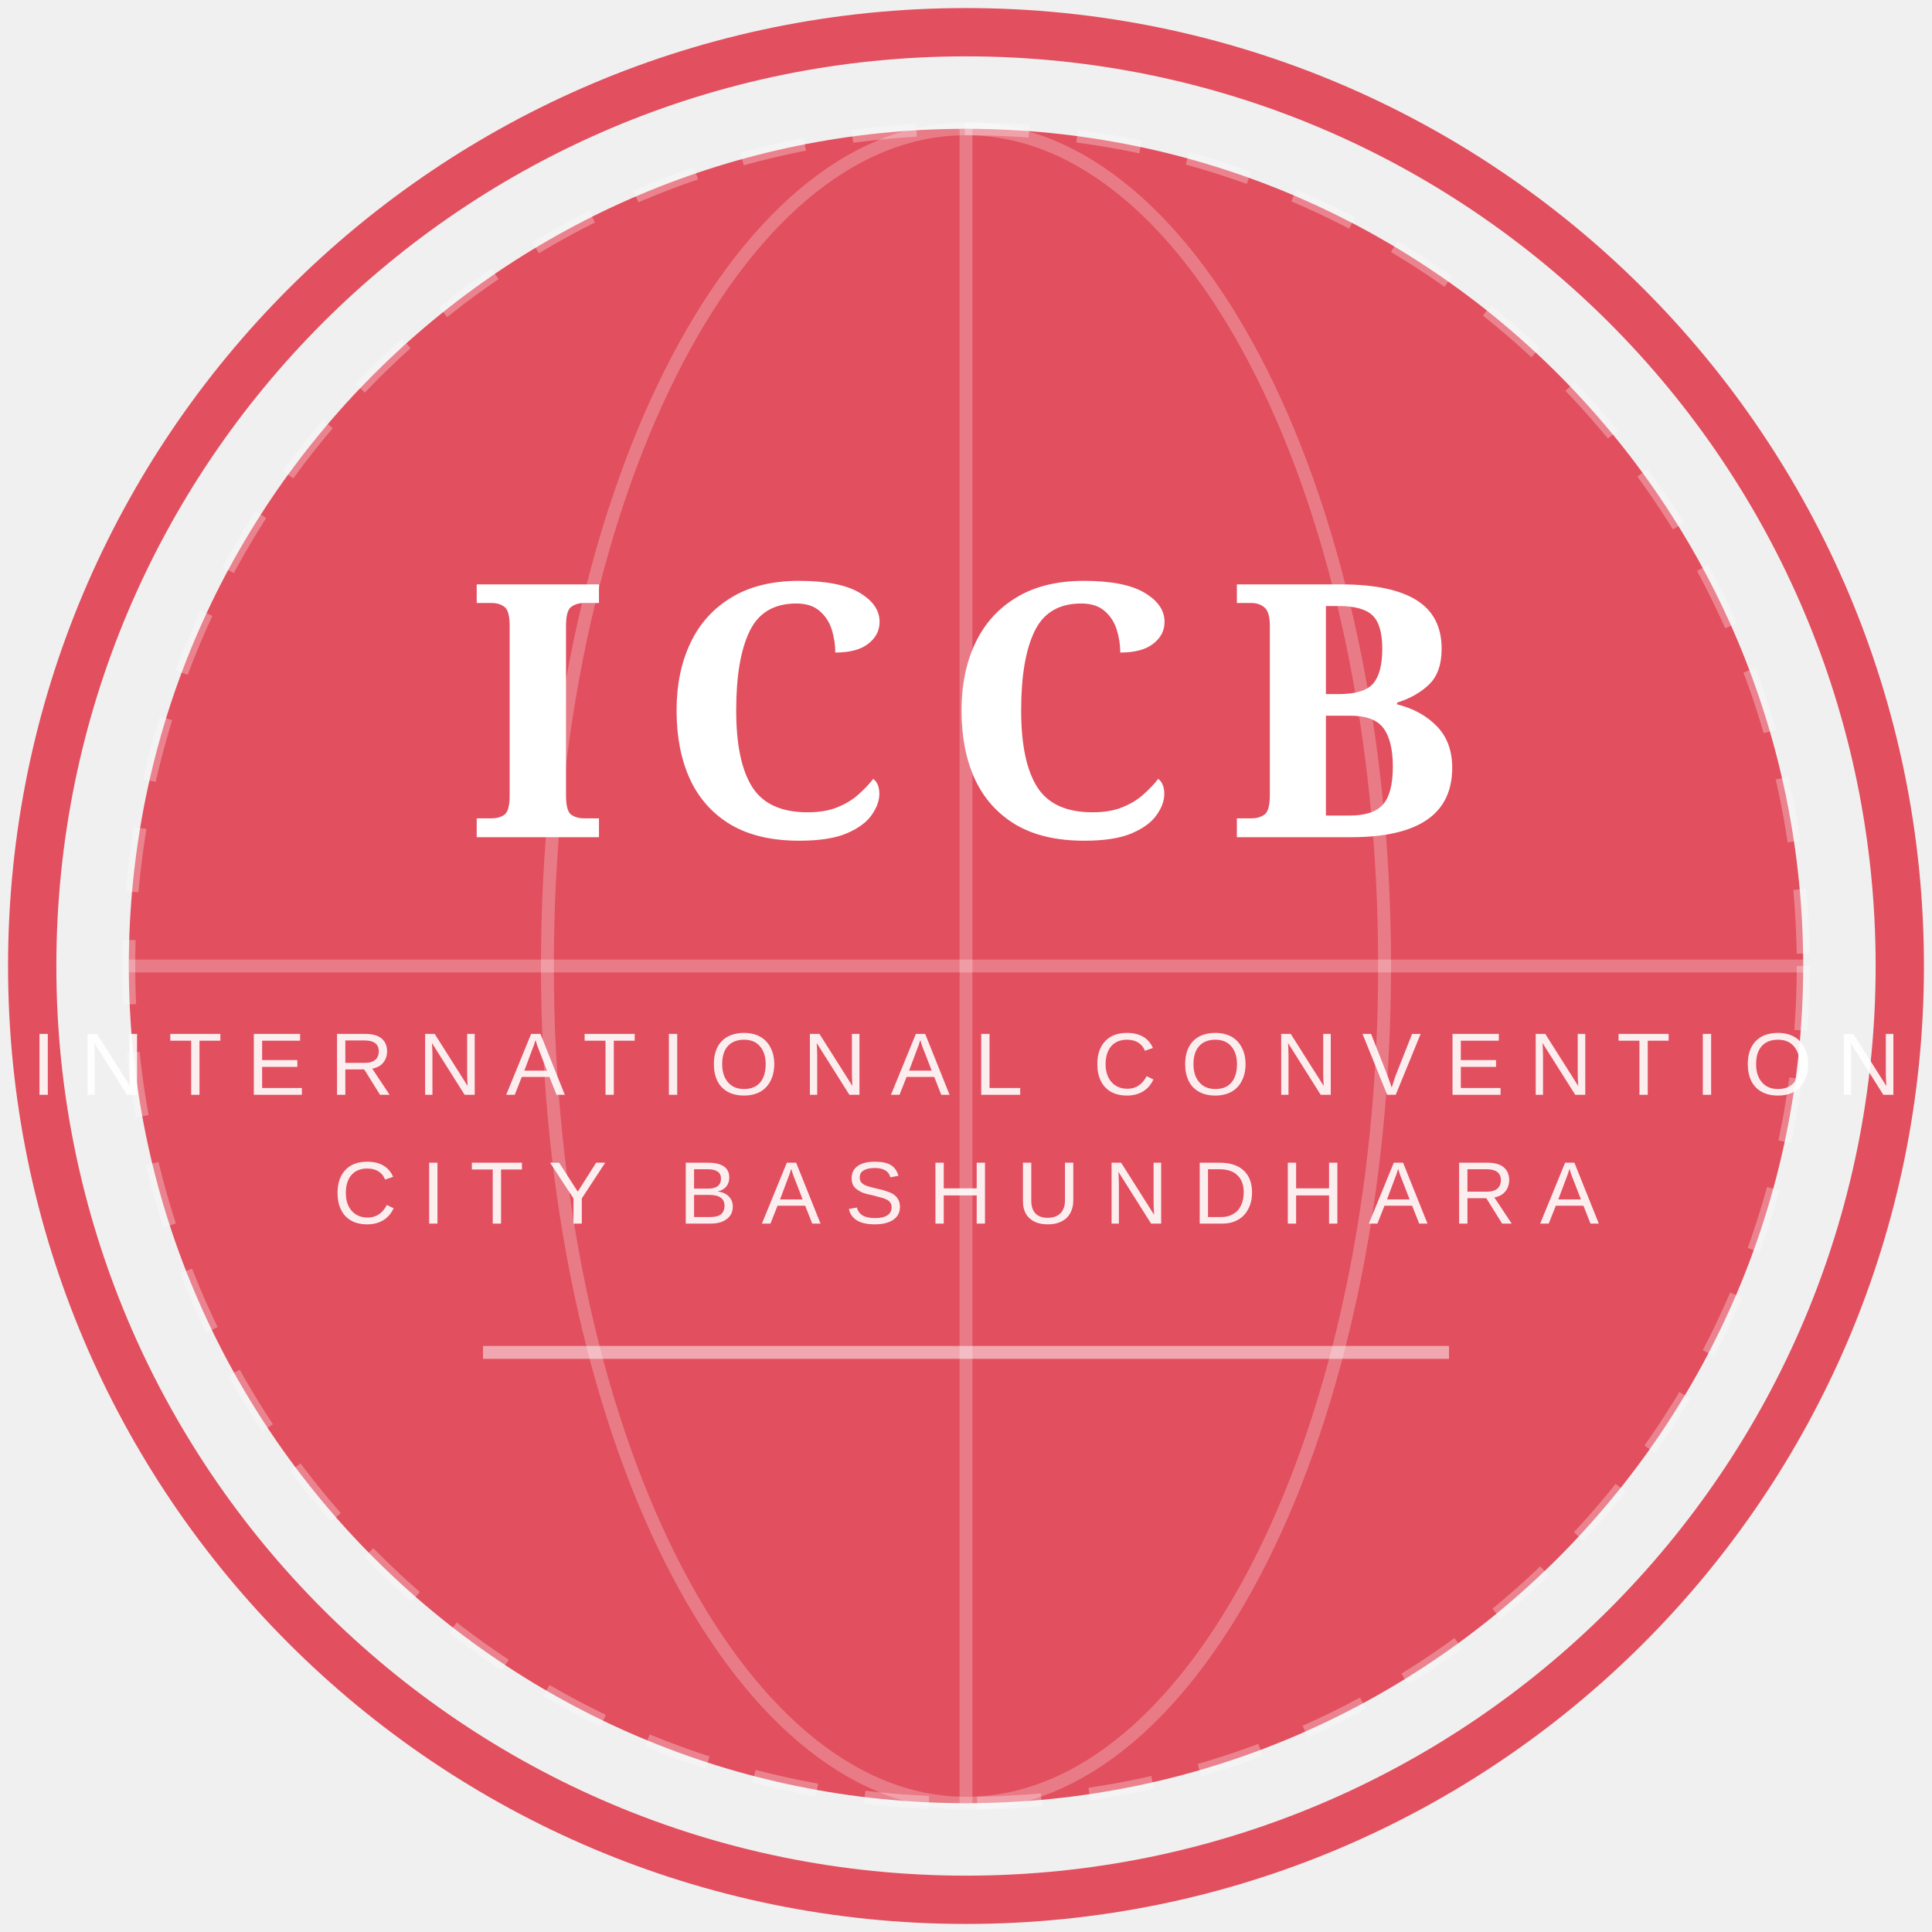
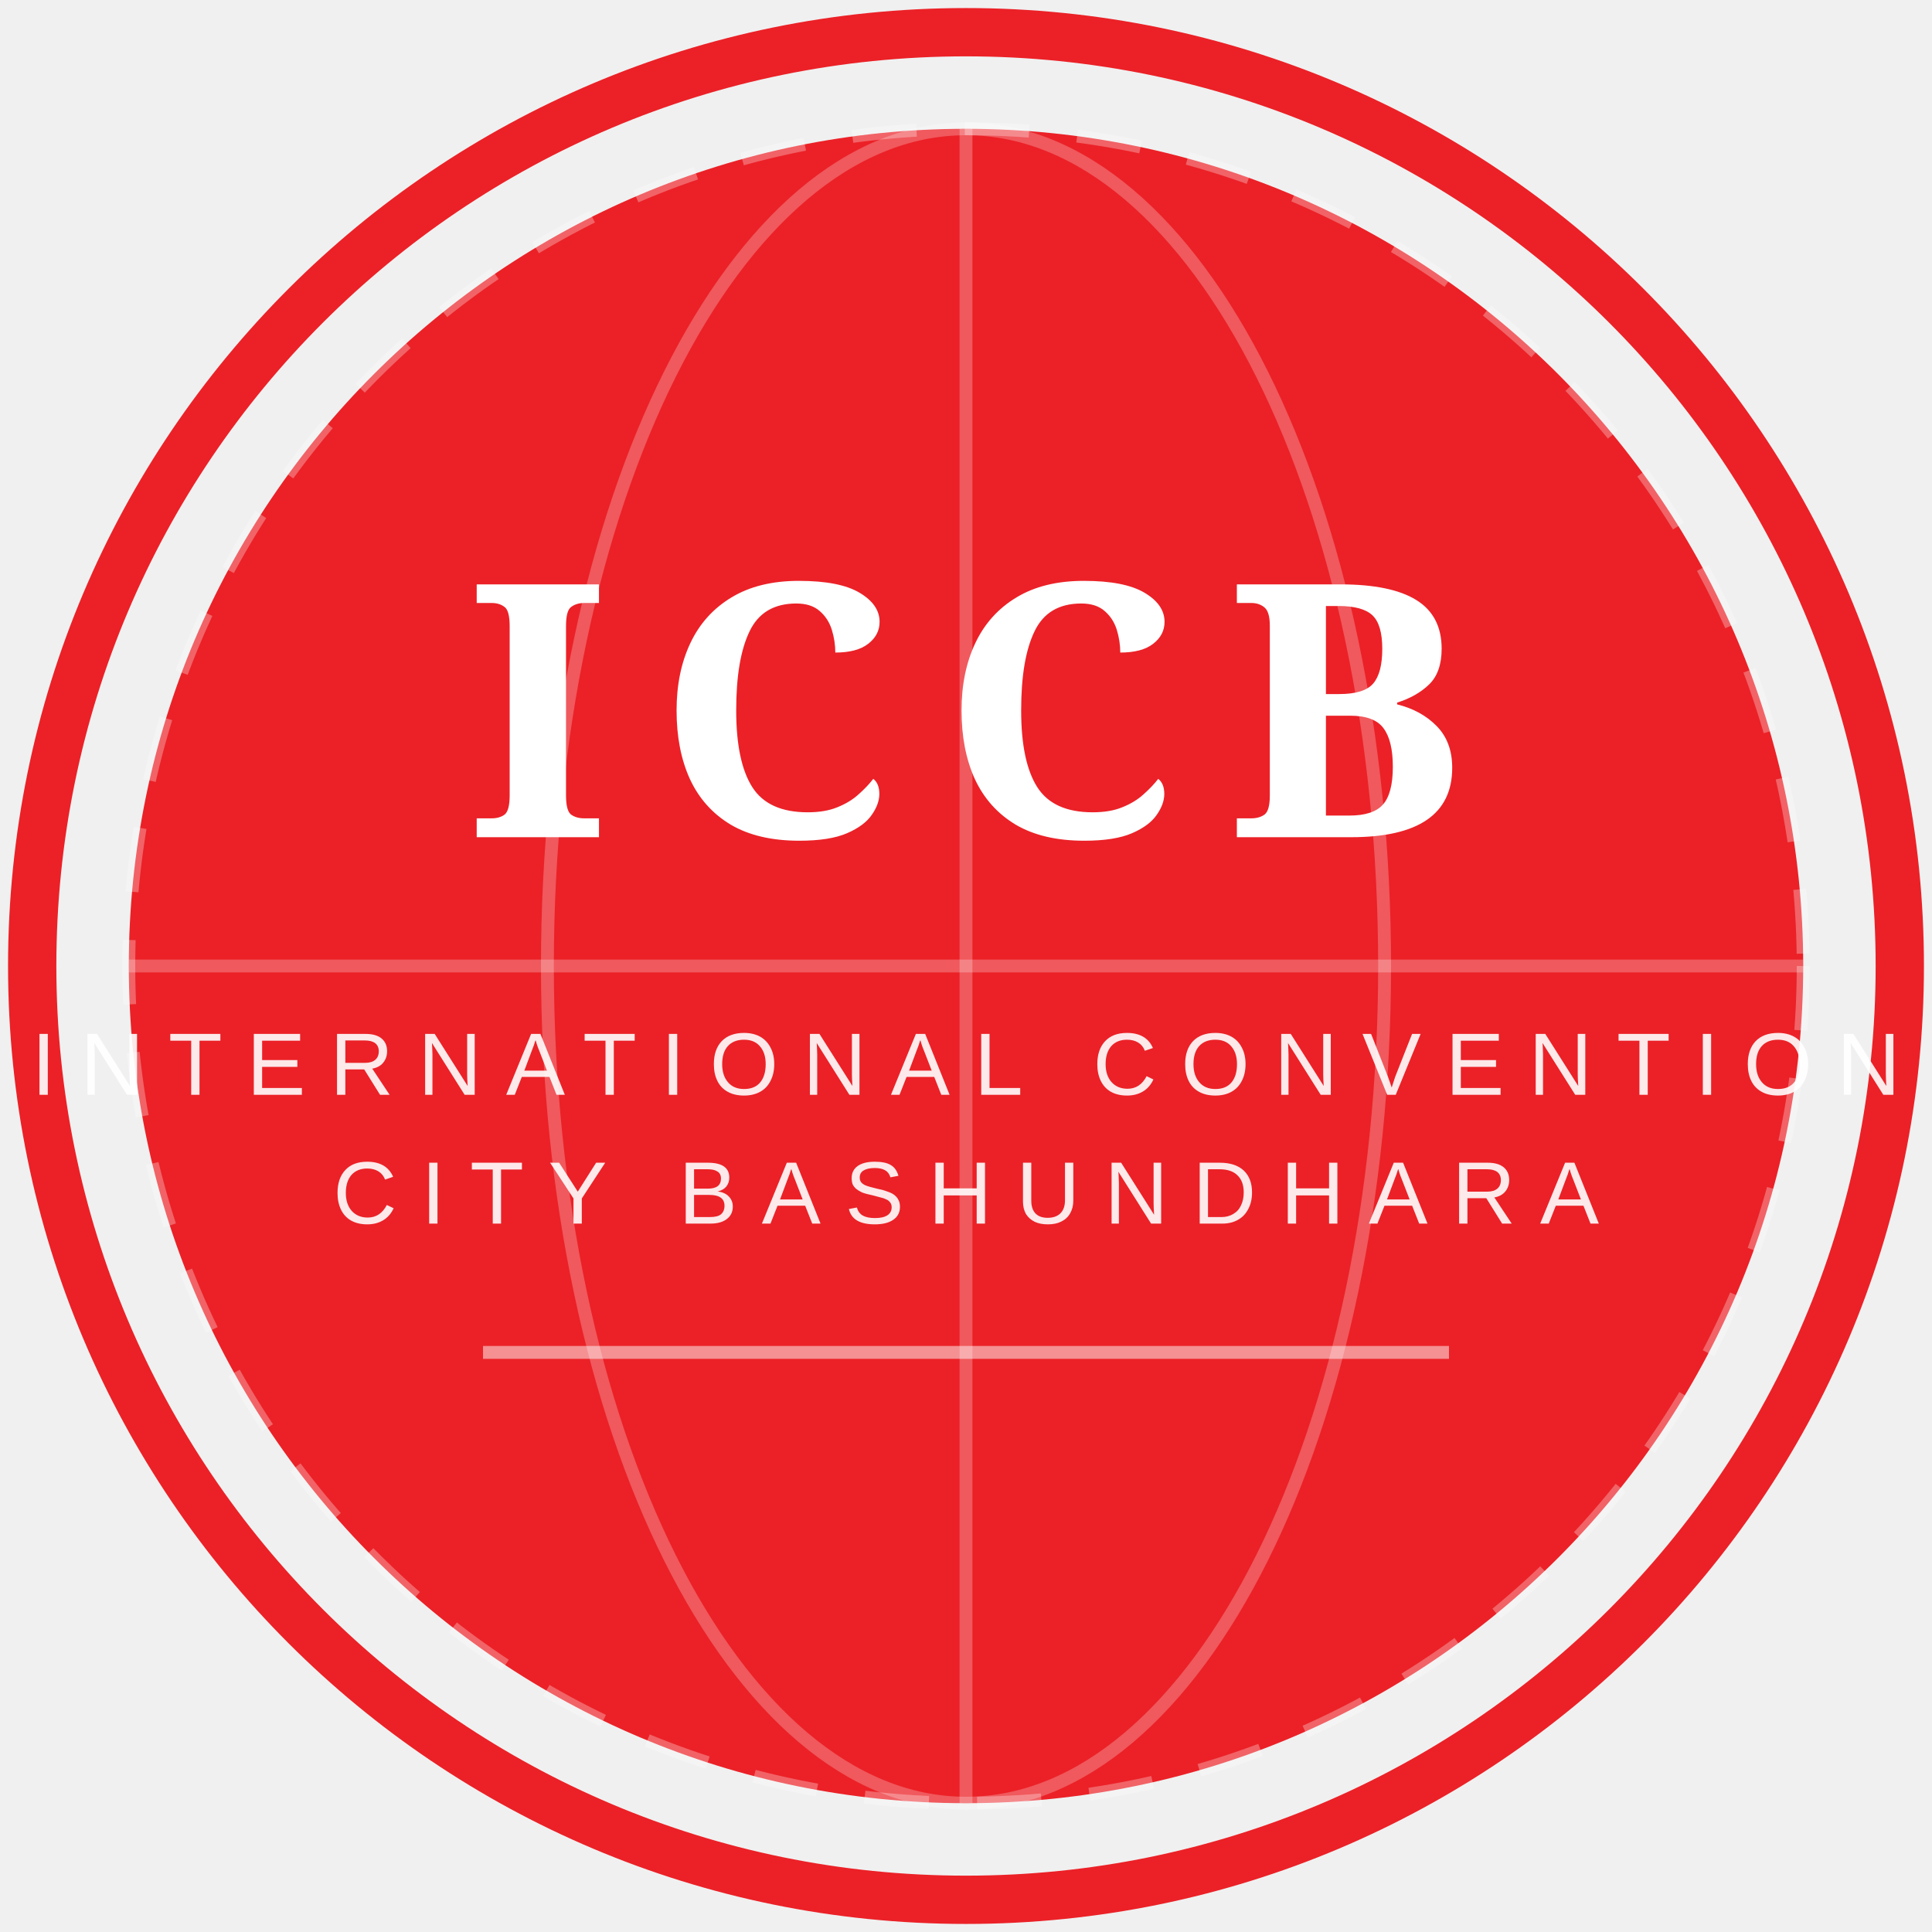
<svg xmlns="http://www.w3.org/2000/svg" viewBox="0 0 120 120" fill="none">
-   <circle cx="60" cy="60" r="58" stroke="#E24F5F" stroke-width="3" />
-   <circle cx="60" cy="60" r="52" fill="#E24F5F" />
+   <circle cx="60" cy="60" r="58" stroke="#EB2127" stroke-width="3" />
+   <circle cx="60" cy="60" r="52" fill="#EB2127" />
  <circle cx="60" cy="60" r="52" fill="none" stroke="white" stroke-width="0.8" stroke-dasharray="4 3" opacity="0.3" />
  <ellipse cx="60" cy="60" rx="26" ry="52" fill="none" stroke="white" stroke-width="0.8" opacity="0.25" />
  <line x1="8" y1="60" x2="112" y2="60" stroke="white" stroke-width="0.8" opacity="0.25" />
  <line x1="60" y1="8" x2="60" y2="112" stroke="white" stroke-width="0.8" opacity="0.25" />
  <text x="60" y="52" text-anchor="middle" font-family="Georgia, serif" font-size="22" font-weight="700" fill="white" letter-spacing="3">ICCB</text>
  <text x="60" y="68" text-anchor="middle" font-family="Arial, sans-serif" font-size="5.5" font-weight="400" fill="white" letter-spacing="1.5" opacity="0.9">INTERNATIONAL CONVENTION</text>
  <text x="60" y="76" text-anchor="middle" font-family="Arial, sans-serif" font-size="5.5" font-weight="400" fill="white" letter-spacing="1.5" opacity="0.9">CITY BASHUNDHARA</text>
  <line x1="30" y1="84" x2="90" y2="84" stroke="white" stroke-width="0.8" opacity="0.5" />
</svg>
